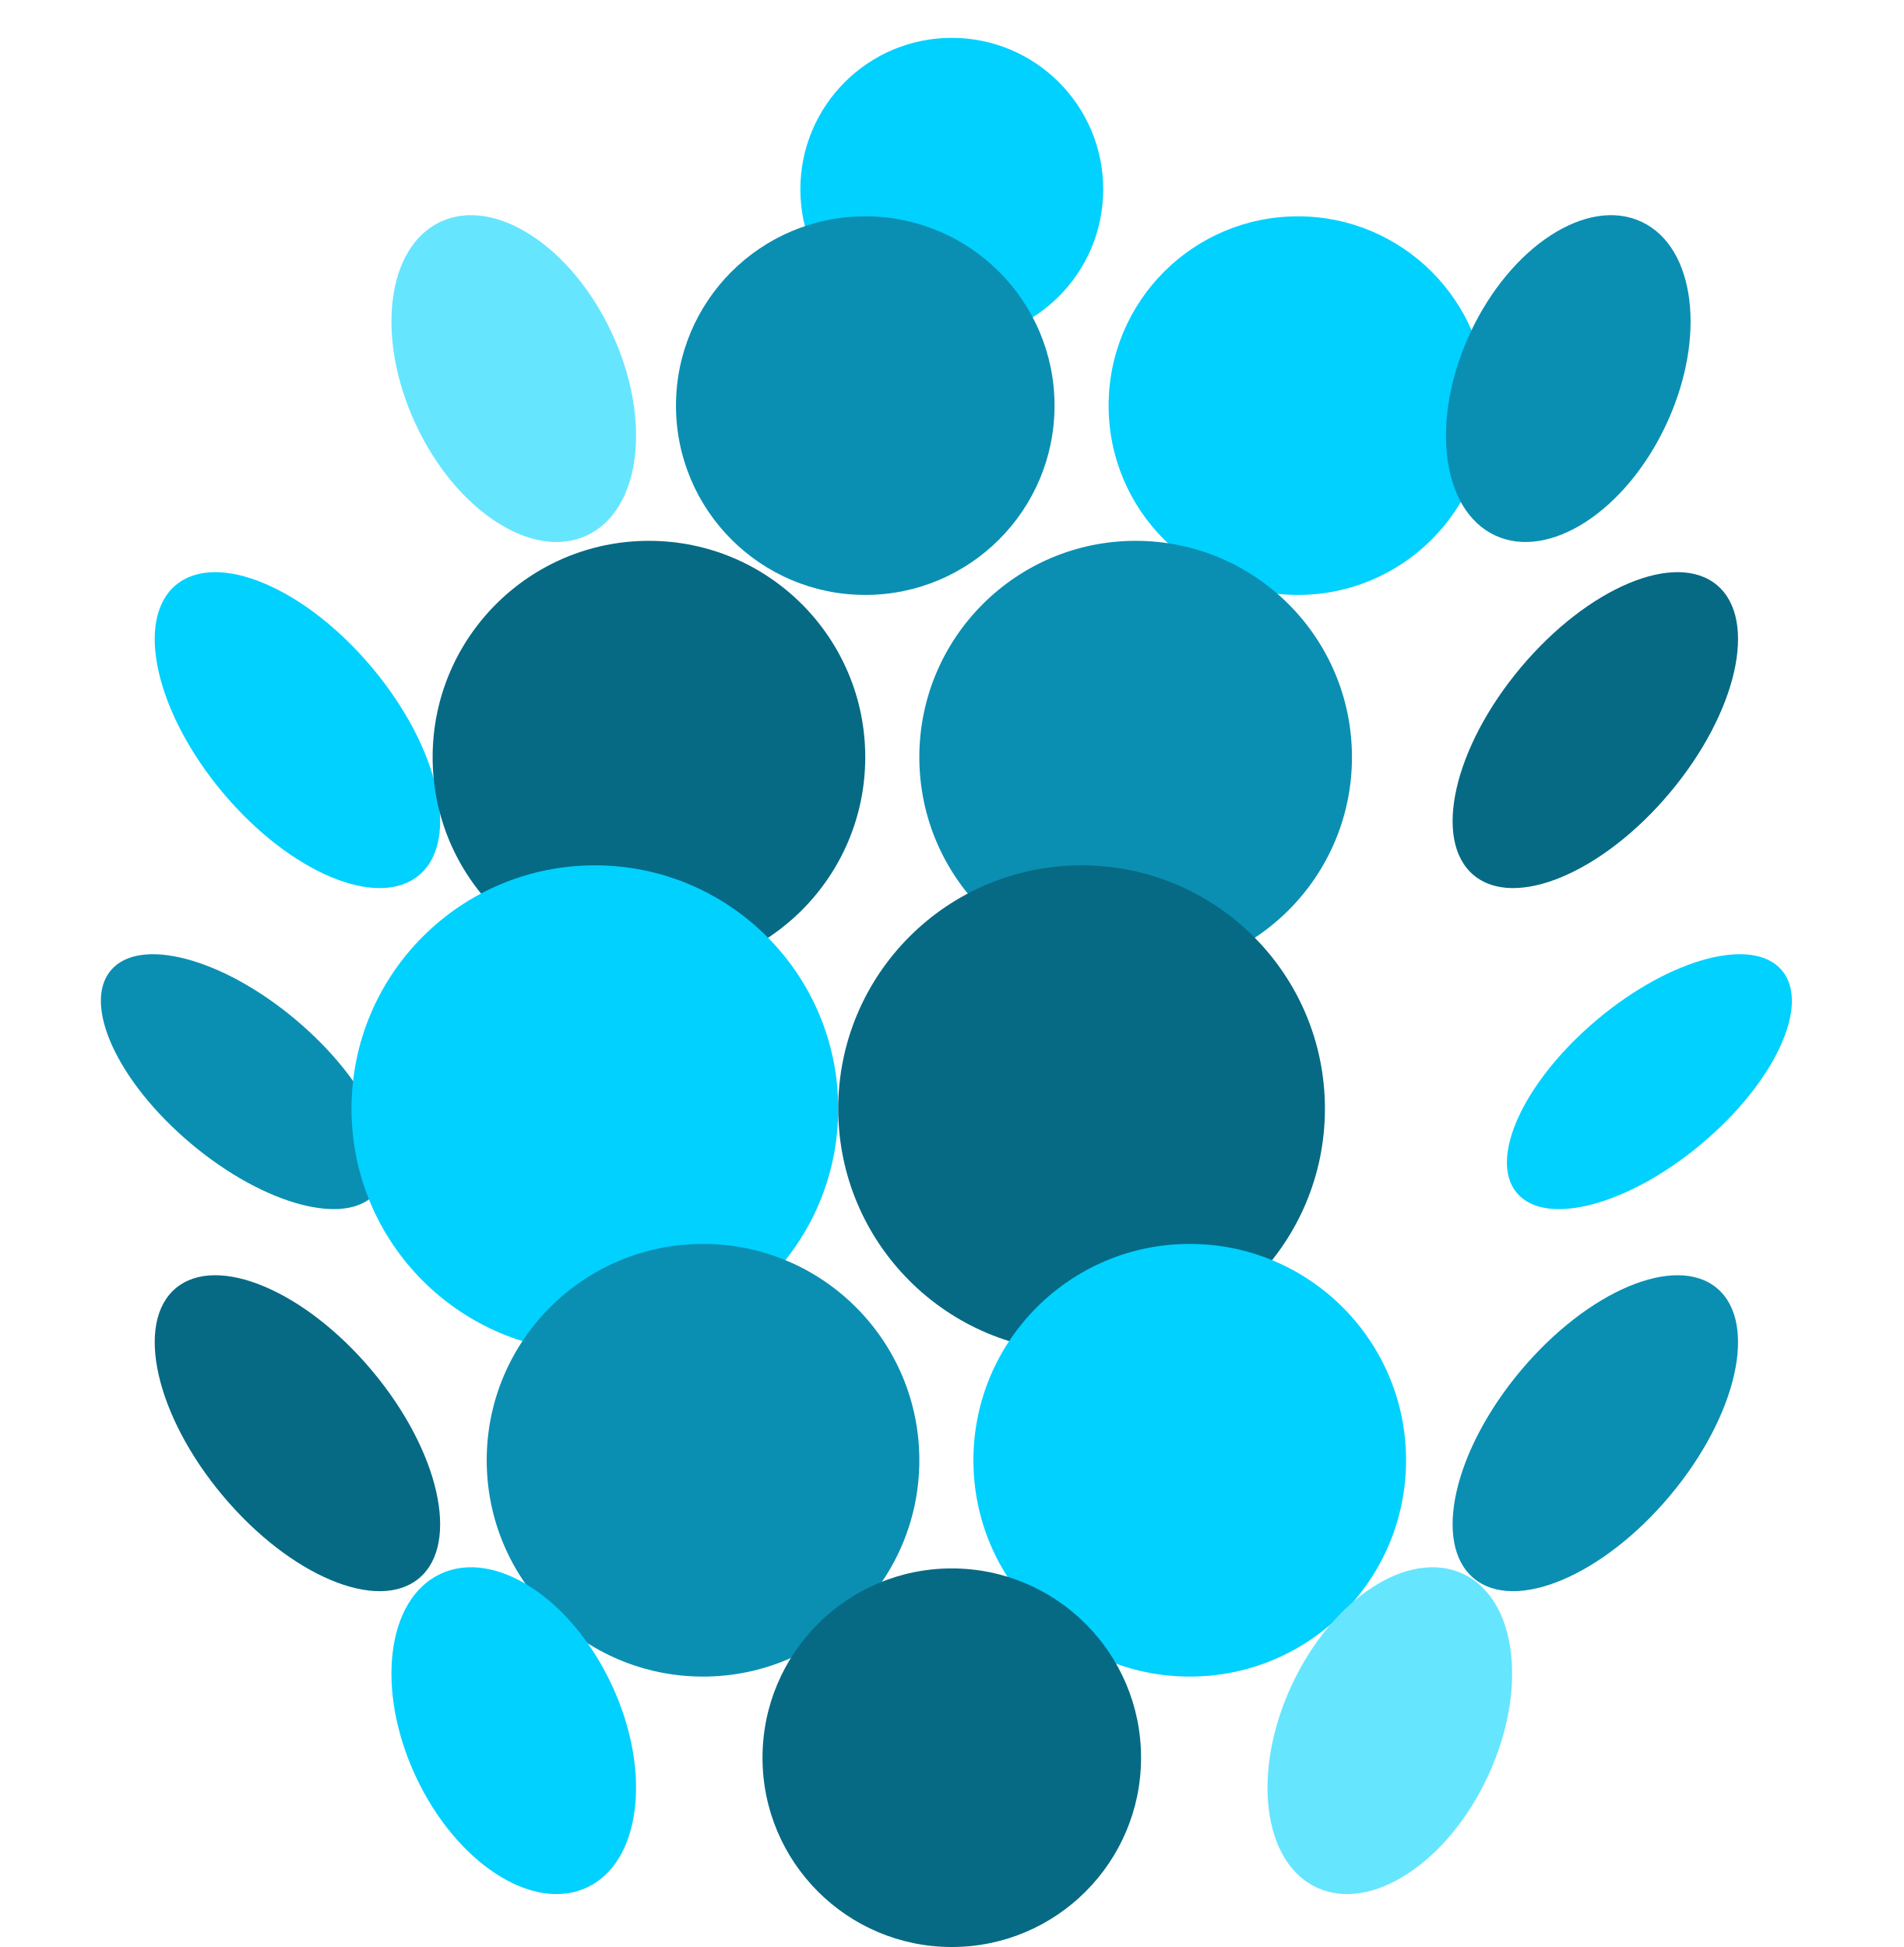
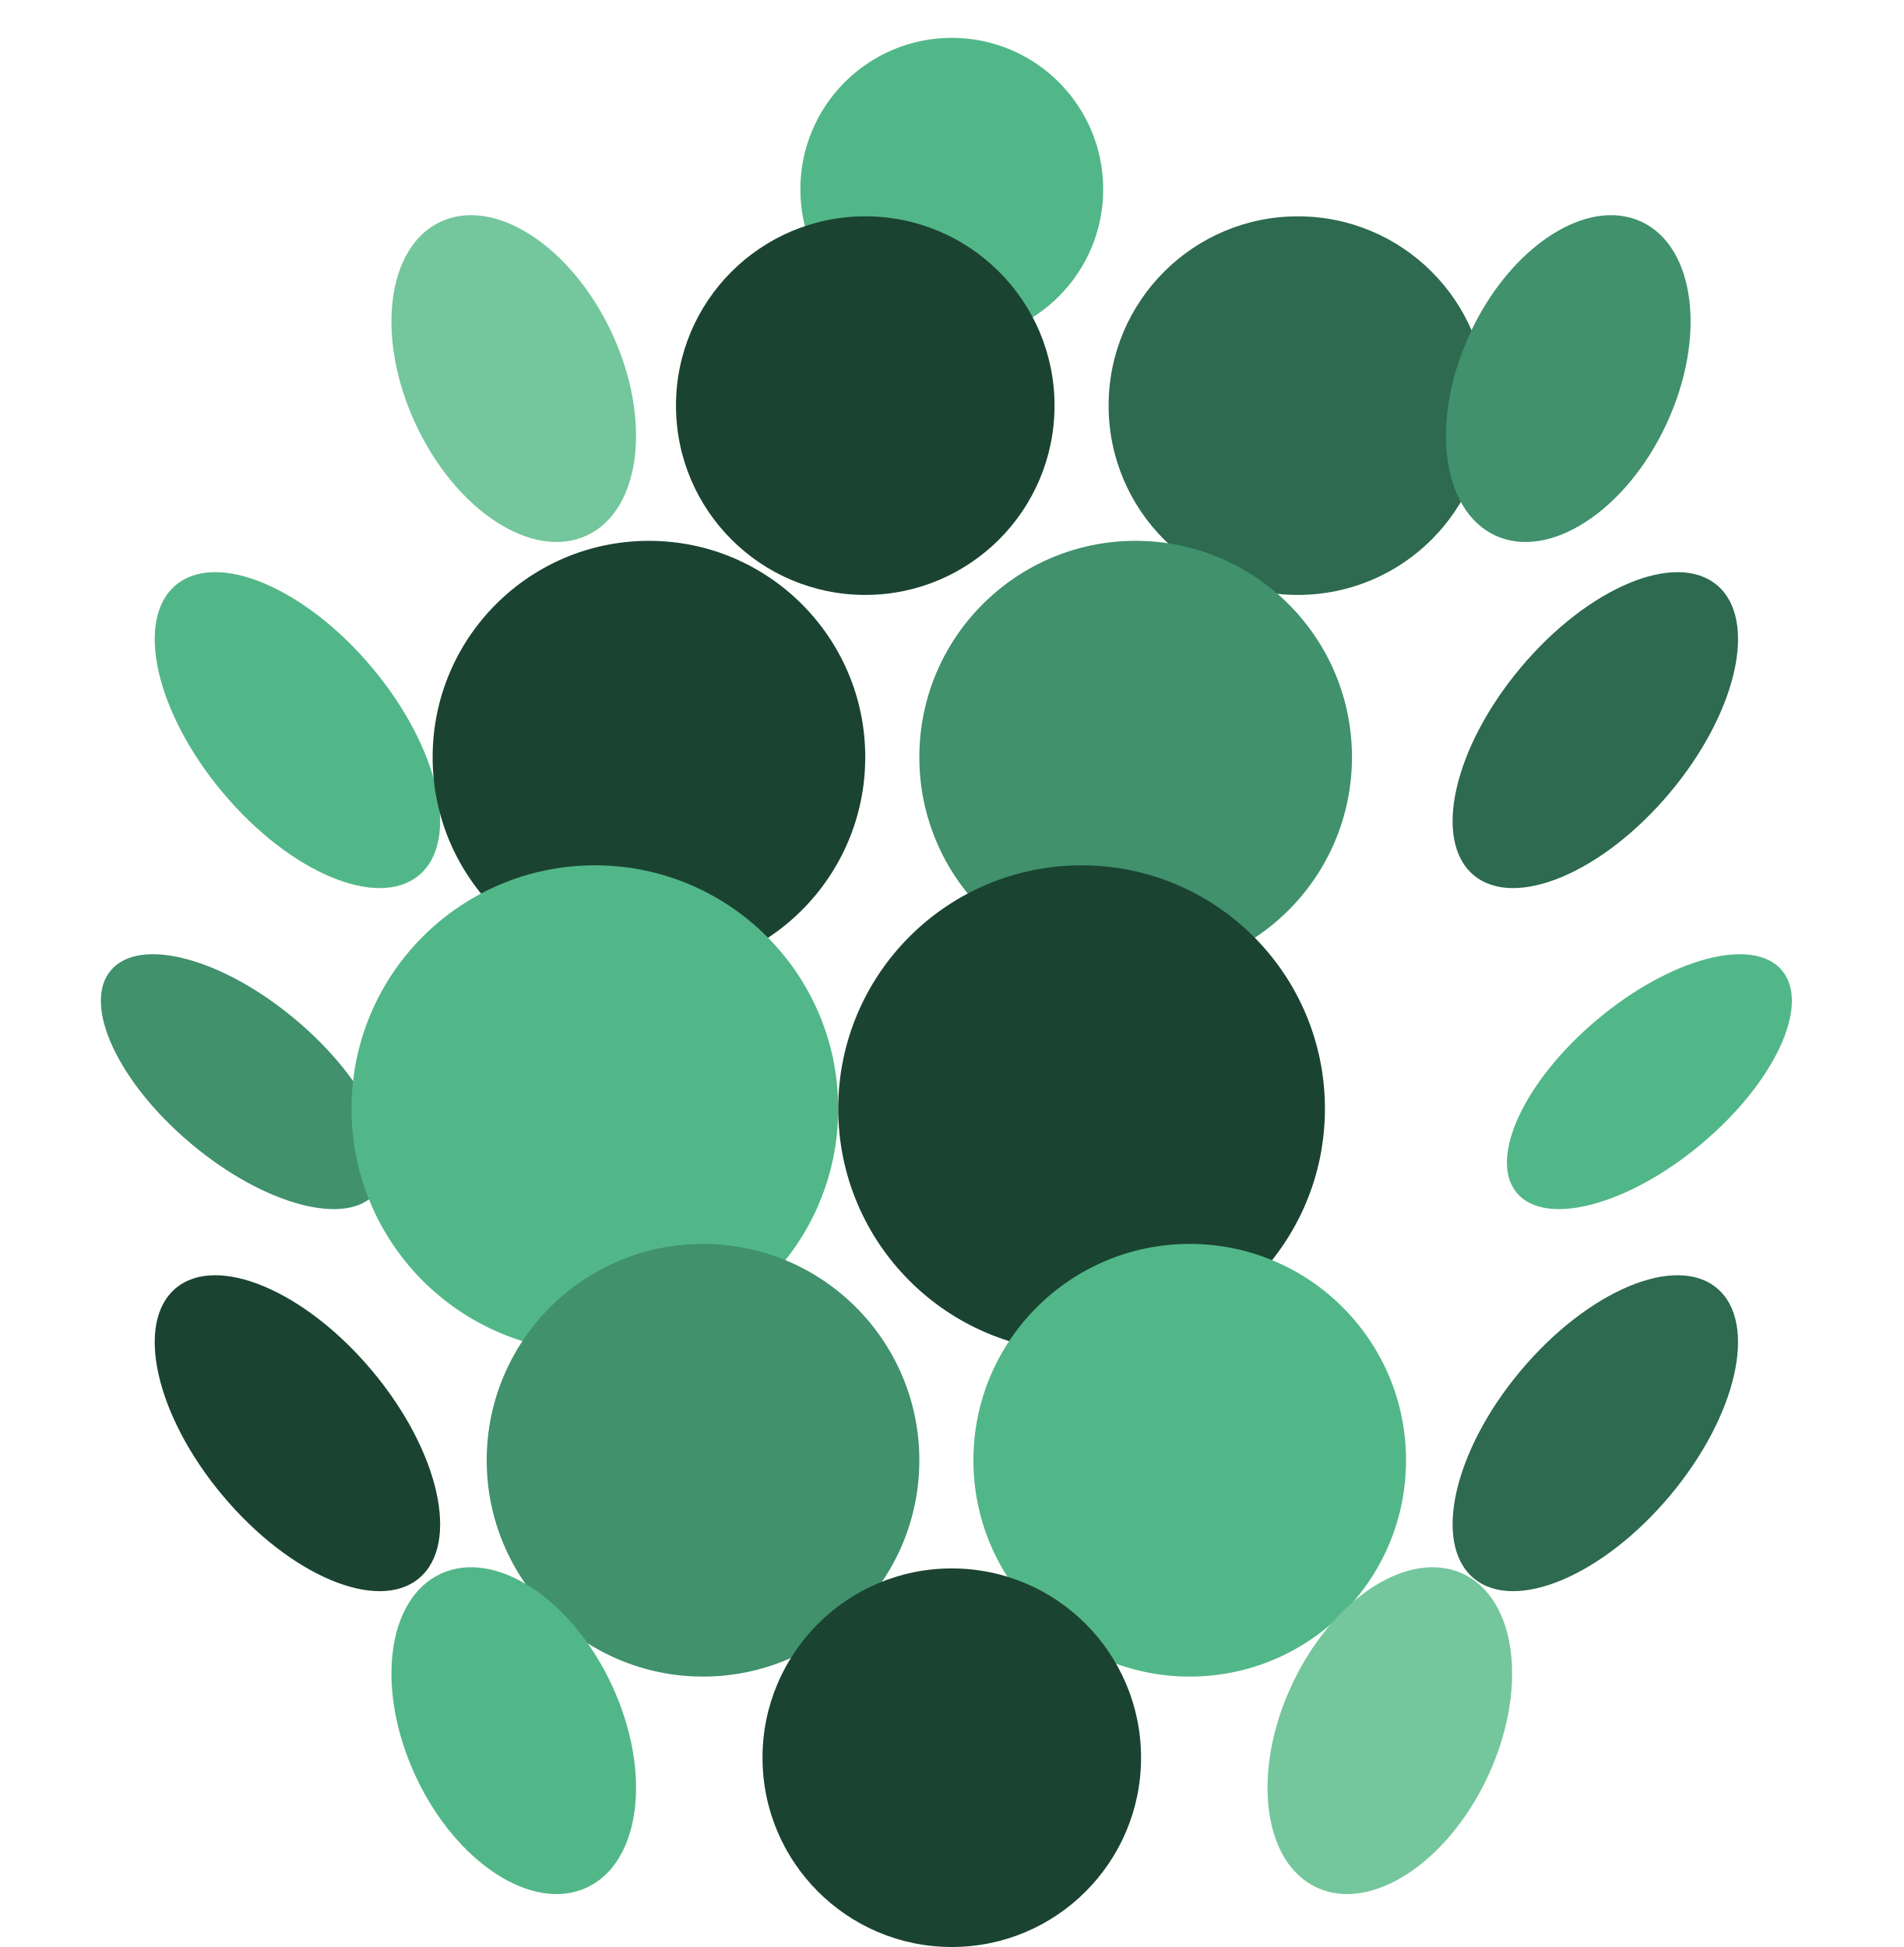
<svg xmlns="http://www.w3.org/2000/svg" viewBox="0 0 352 360">
-   <ellipse cx="176" cy="35" rx="28" ry="28" fill="#00d1ff" />
-   <ellipse cx="95" cy="70" rx="20" ry="32" fill="#66e5ff" transform="rotate(-25 95 70)" />
-   <ellipse cx="160" cy="75" rx="35" ry="35" fill="#0a8fb3" />
-   <ellipse cx="240" cy="75" rx="35" ry="35" fill="#00d1ff" />
-   <ellipse cx="290" cy="70" rx="20" ry="32" fill="#0a8fb3" transform="rotate(25 290 70)" />
-   <ellipse cx="55" cy="135" rx="18" ry="35" fill="#00d1ff" transform="rotate(-40 55 135)" />
-   <ellipse cx="120" cy="140" rx="40" ry="40" fill="#066a85" />
-   <ellipse cx="210" cy="140" rx="40" ry="40" fill="#0a8fb3" />
-   <ellipse cx="295" cy="135" rx="18" ry="35" fill="#066a85" transform="rotate(40 295 135)" />
-   <ellipse cx="45" cy="200" rx="15" ry="32" fill="#0a8fb3" transform="rotate(-50 45 200)" />
-   <ellipse cx="110" cy="205" rx="45" ry="45" fill="#00d1ff" />
-   <ellipse cx="200" cy="205" rx="45" ry="45" fill="#066a85" />
-   <ellipse cx="305" cy="200" rx="15" ry="32" fill="#00d1ff" transform="rotate(50 305 200)" />
-   <ellipse cx="55" cy="265" rx="18" ry="35" fill="#066a85" transform="rotate(-40 55 265)" />
-   <ellipse cx="130" cy="270" rx="40" ry="40" fill="#0a8fb3" />
-   <ellipse cx="220" cy="270" rx="40" ry="40" fill="#00d1ff" />
-   <ellipse cx="295" cy="265" rx="18" ry="35" fill="#0a8fb3" transform="rotate(40 295 265)" />
-   <ellipse cx="95" cy="320" rx="20" ry="32" fill="#00d1ff" transform="rotate(-25 95 320)" />
-   <ellipse cx="176" cy="325" rx="35" ry="35" fill="#066a85" />
-   <ellipse cx="257" cy="320" rx="20" ry="32" fill="#66e5ff" transform="rotate(25 257 320)" />
+   <ellipse cx="176" cy="35" rx="28" ry="28" fill="#52b788" />
+   <ellipse cx="95" cy="70" rx="20" ry="32" fill="#74c69d" transform="rotate(-25 95 70)" />
+   <ellipse cx="160" cy="75" rx="35" ry="35" fill="#1b4332" />
+   <ellipse cx="240" cy="75" rx="35" ry="35" fill="#2d6a4f" />
+   <ellipse cx="290" cy="70" rx="20" ry="32" fill="#40916c" transform="rotate(25 290 70)" />
+   <ellipse cx="55" cy="135" rx="18" ry="35" fill="#52b788" transform="rotate(-40 55 135)" />
+   <ellipse cx="120" cy="140" rx="40" ry="40" fill="#1b4332" />
+   <ellipse cx="210" cy="140" rx="40" ry="40" fill="#40916c" />
+   <ellipse cx="295" cy="135" rx="18" ry="35" fill="#2d6a4f" transform="rotate(40 295 135)" />
+   <ellipse cx="45" cy="200" rx="15" ry="32" fill="#40916c" transform="rotate(-50 45 200)" />
+   <ellipse cx="110" cy="205" rx="45" ry="45" fill="#52b788" />
+   <ellipse cx="200" cy="205" rx="45" ry="45" fill="#1b4332" />
+   <ellipse cx="305" cy="200" rx="15" ry="32" fill="#52b788" transform="rotate(50 305 200)" />
+   <ellipse cx="55" cy="265" rx="18" ry="35" fill="#1b4332" transform="rotate(-40 55 265)" />
+   <ellipse cx="130" cy="270" rx="40" ry="40" fill="#40916c" />
+   <ellipse cx="220" cy="270" rx="40" ry="40" fill="#52b788" />
+   <ellipse cx="295" cy="265" rx="18" ry="35" fill="#2d6a4f" transform="rotate(40 295 265)" />
+   <ellipse cx="95" cy="320" rx="20" ry="32" fill="#52b788" transform="rotate(-25 95 320)" />
+   <ellipse cx="176" cy="325" rx="35" ry="35" fill="#1b4332" />
+   <ellipse cx="257" cy="320" rx="20" ry="32" fill="#74c69d" transform="rotate(25 257 320)" />
</svg>
